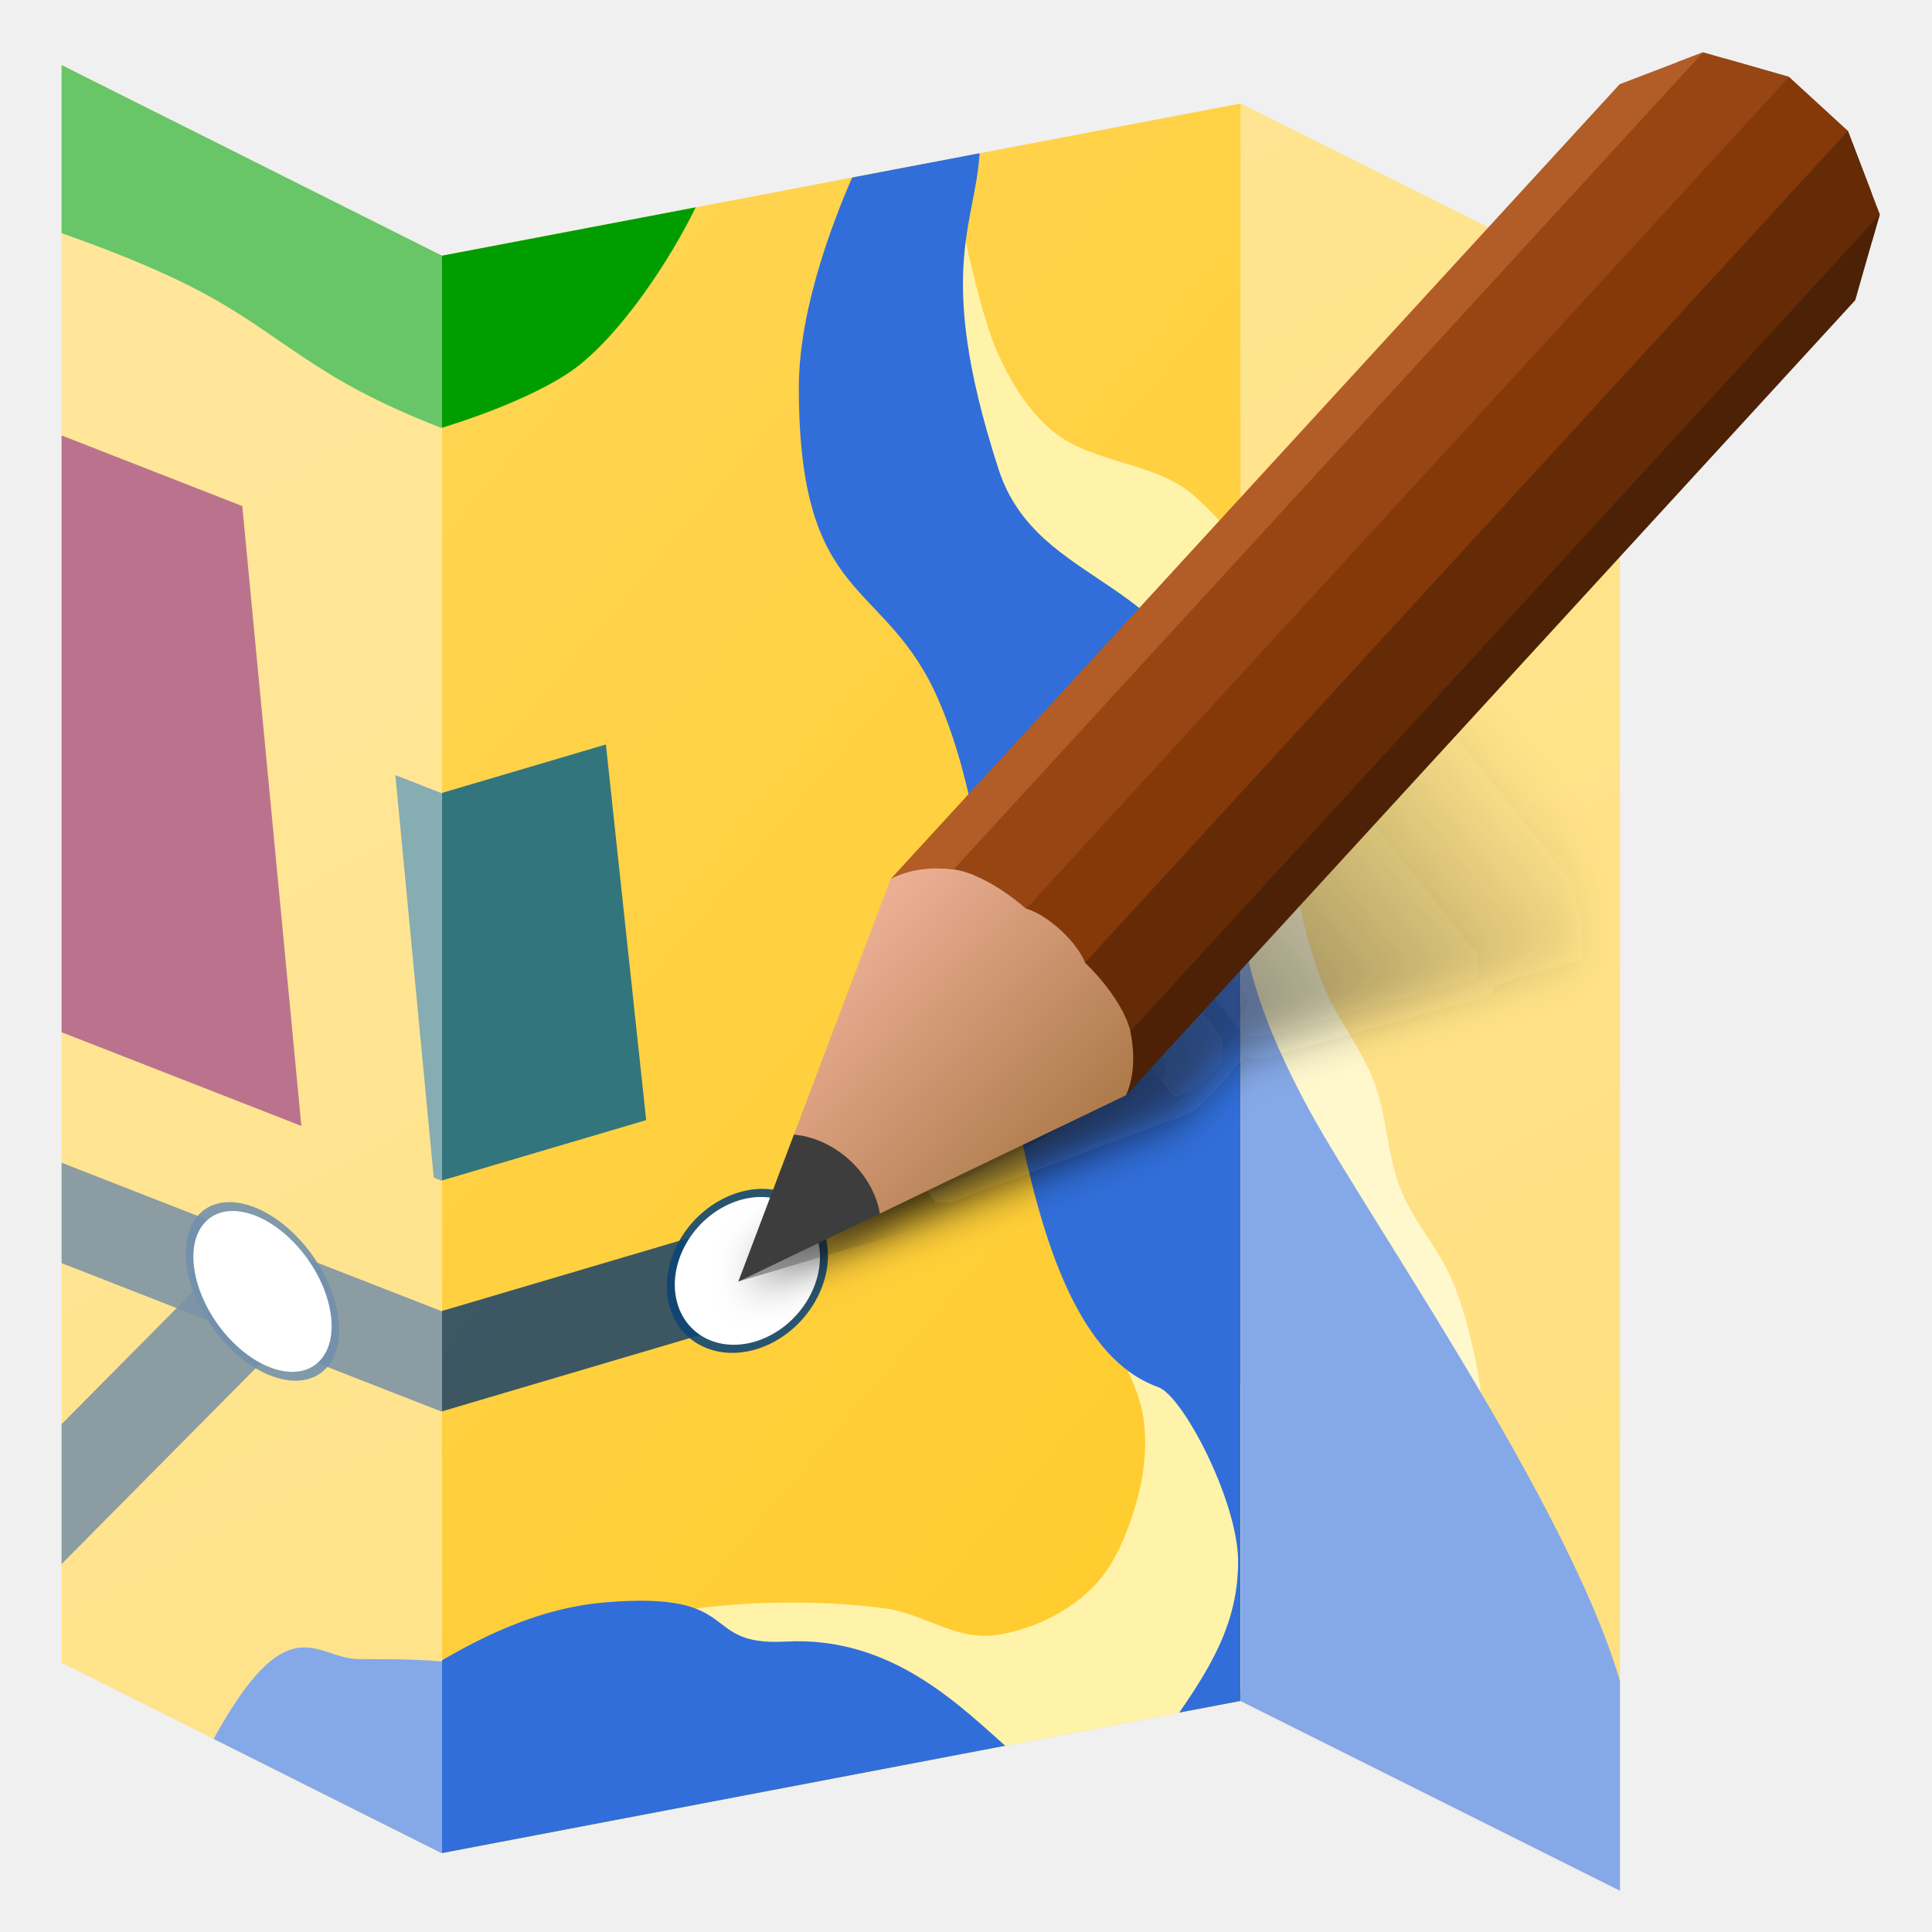
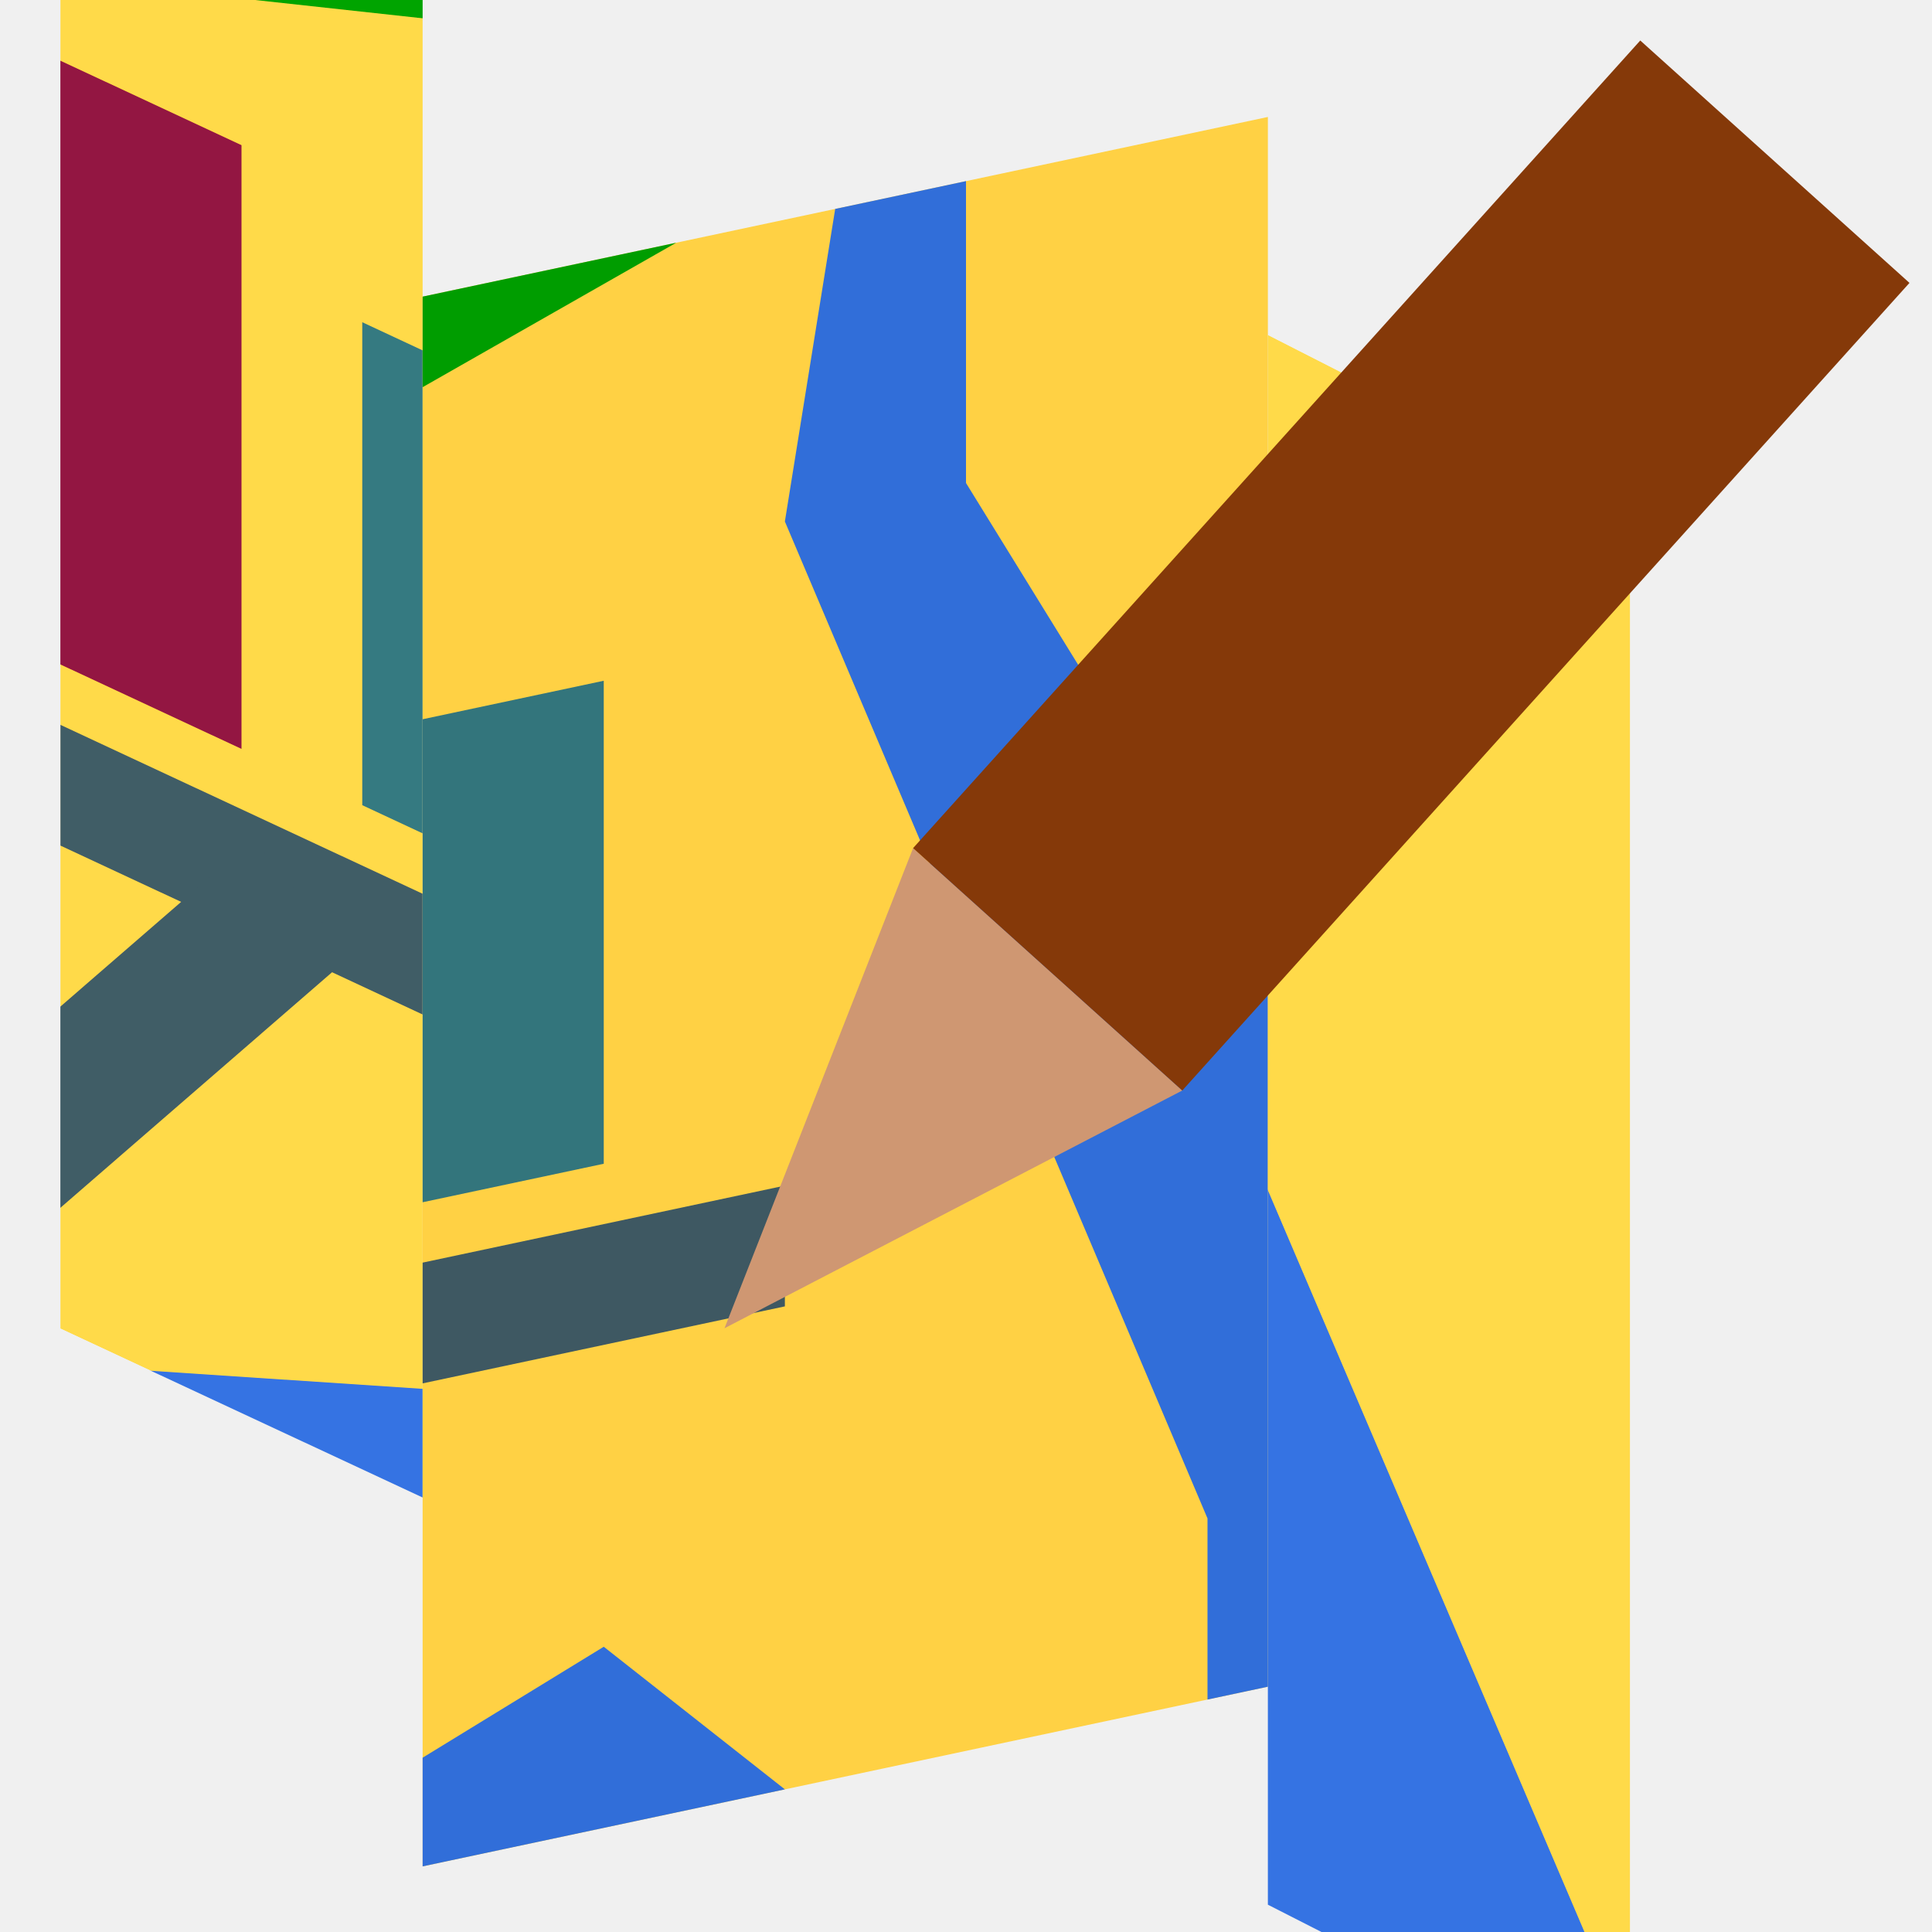
- <svg xmlns="http://www.w3.org/2000/svg" viewBox="0 0 1000 1000">
+ <svg xmlns="http://www.w3.org/2000/svg" viewBox="-8 -8 16 16">
  <defs>
-     <linearGradient id="editor-josm-linearGradient3892" x1="716.07" x2="787.83" y1="454.99" y2="219.39" gradientTransform="matrix(.98704 .23824 -.9468 1.3017 230.53 -134.51)" gradientUnits="userSpaceOnUse">
-       <stop offset="0" />
-       <stop stop-color="#3c3c3c" stop-opacity="0" offset="1" />
-     </linearGradient>
-     <filter id="editor-josm-filter4005">
-       <feGaussianBlur stdDeviation="10" />
-     </filter>
-     <linearGradient id="editor-josm-linearGradient4017" x1="455" x2="532.2" y1="690" y2="656.35" gradientTransform="matrix(1.0062 .23807 -.23807 1.0062 94.828 -143.1)" gradientUnits="userSpaceOnUse">
-       <stop stop-opacity=".369" offset="0" />
-       <stop stop-color="#3c3c3c" stop-opacity="0" offset="1" />
-     </linearGradient>
-     <clipPath id="editor-josm-clipPath3411">
-       <path d="m1320 320c15 5 25 20 25 20 10 15 10 40 10 40 5 10 5 30 0 40 0 0 0 25-10 40 0 0-10 15-25 20h540l40-20 20-40v-40l-20-40-40-20z" />
+     <clipPath id="editor-josm-map-fold1">
+       <rect x="-6.5" y="-6.5" width="3" height="13" />
    </clipPath>
-     <clipPath id="editor-josm-clipPath3446">
-       <path d="m1320 320-200 80 200 80 60-20v-120z" />
+     <clipPath id="editor-josm-map-fold2">
+       <rect x="-3.5" y="-6.5" width="7" height="13" />
    </clipPath>
-     <clipPath id="editor-josm-clipPath5203">
-       <rect x="80" y="140" width="800" height="800" />
+     <clipPath id="editor-josm-map-fold3">
+       <rect x="3.5" y="-6.5" width="3" height="13" />
    </clipPath>
-     <clipPath id="editor-josm-clipPath9081">
-       <rect transform="matrix(.98233 .18717 0 1 0 0)" x="255.85" y="-55.827" width="427.56" height="1040" />
-     </clipPath>
-     <clipPath id="editor-josm-clipPath9114">
-       <path d="m31.923 874.34 200.04 100.23 419.97-80.09 199.44 99.734v-840.06l-199.44-99.73-419.97 80.091-200.04-100.23z" />
-     </clipPath>
-     <clipPath id="editor-josm-clipPath9126">
-       <path d="m24.202 100.97 225.77 18.969 9.935 7.237 4.92 812.94-14.817 19.843-225.81 112.71z" />
-     </clipPath>
-     <clipPath id="editor-josm-clipPath9132">
-       <path d="m670.56 120.09 220.5-38.478-6.607 882.19-213.89-3.613-16.826-7.458-3.196-803.02z" />
-     </clipPath>
-     <linearGradient id="editor-josm-linearGradient9261" x1="146.47" x2="826.26" y1="211.9" y2="900.62" gradientUnits="userSpaceOnUse">
-       <stop stop-color="#ffd555" offset="0" />
-       <stop stop-color="#ffcb27" offset="1" />
-     </linearGradient>
-     <linearGradient id="editor-josm-linearGradient9439" x1="1240" x2="1240" y1="480" y2="320" gradientUnits="userSpaceOnUse">
-       <stop stop-color="#ad7a4a" offset="0" />
-       <stop stop-color="#edb096" offset="1" />
-     </linearGradient>
-     <g id="editor-josm-map" transform="matrix(1.0501 0 0 1.0501 -44.07 -27.074)" clip-path="url(#editor-josm-clipPath5203)">
-       <path d="m80 140v800h800v-800h-533.33z" fill="url(#editor-josm-linearGradient9261)" />
-       <path d="m531.5 222.5 15 92 35 55.5 70 68 12.5 59.5 38 206.5 49 69 58.257-28.161s-2.186-22.553-4.946-33.497c-3.073-12.186-6.557-24.564-12.837-35.45-6.768-11.733-19.666-19.213-26.147-31.107-8.225-15.095-7.377-33.969-15.183-49.285-6.718-13.182-20.046-22.257-26.644-35.5-9.126-18.319-13.796-38.786-17-59-4.621-29.153 5.021-60.094-3-88.5-8.437-29.882-24.655-58.45-46-81-19.069-20.145-50.438-25.333-70-45-11.836-11.9-20.345-27.092-27-42.5-11.185-25.894-20.895-82-20.895-82l-12.105-4zm-191.75 616.43s63.309 0.964 94.581 5.343c23.45 3.284 46.793 8.261 69.296 15.627 18.808 6.157 34.679 22.427 54.426 23.716 16.721 1.091 35.08-3.628 48.304-13.919 11.784-9.171 18.18-24.415 22.596-38.679 4.405-14.228 5.799-29.902 3.201-44.569-4.006-22.613-28.243-62.841-28.243-62.841l107.44 79.811-16 127.22-41.559 11.355-93.244 1-218.56-23.598z" fill="#fff3aa" />
-       <path d="m550.71 133.99-61.414 0.707c-10 20-29.293 64.072-29.293 105.3 0 110 43.061 102.8 70 170 26.924 67.167 25.747 148.73 40 220 10 50 26.769 121.42 70 145 12.415 6.772 40 65 40 95 0 31.181-14.254 51.281-32.71 74l235.71-2 3-83c-10-80-136-189-170.28-233.28-48.427-62.554-31.486-96.719-45.719-170.72-16.322-84.86-90.308-90.354-110-155-33.636-110.42-9.293-126.01-9.293-166.01zm-187.79 696.02c-47.495-5.025-87.293 15.056-126.93 33.75-22.567 10.642-36.972-11.182-77.421 79.236l408.48 1c-25.217-26.943-59.673-69.761-113.61-77.117-44.093-6.013-19.929-29.401-90.515-36.868z" fill="#316ed9" />
-       <path d="m410.16 136.5c-10 20-34.115 55.17-59.539 71.06-24.626 15.391-90.258 24.027-128.91 19.938-45.235-4.785-54.207-16.326-147.71-2.51l3-88.988z" fill="#009d00" />
-       <rect transform="rotate(-5.9986)" x="-125.68" y="332" width="266.73" height="297.25" fill="#8c133f" />
-       <rect transform="rotate(-5.9986)" x="211.04" y="436.22" width="108.51" height="193.02" ry="0" fill="#33757c" />
-       <path d="m-23.249 725.65 457.48-48.083" fill="none" stroke="#234868" stroke-opacity=".879" stroke-width="50" />
-       <path d="m19.638 942.35 165.96-238.66" fill="none" stroke="#234868" stroke-opacity=".879" stroke-width="40" />
-       <path d="m220.71 694.29c5.194 19.388-6.311 39.315-25.699 44.51-19.388 5.194-39.315-6.312-44.51-25.699-5.194-19.388 6.311-39.315 25.699-44.51 19.388-5.194 39.315 6.311 44.51 25.699z" fill="#fff" stroke="#0d4474" stroke-linecap="round" stroke-linejoin="round" stroke-opacity=".879" stroke-width="8" style="paint-order:stroke fill markers" />
-       <path d="m469.34 668.16c5.194 19.388-6.312 39.315-25.699 44.51-19.388 5.194-39.315-6.312-44.51-25.699-5.194-19.388 6.312-39.315 25.699-44.51 19.388-5.194 39.315 6.312 44.51 25.699z" fill="#fff" stroke="#0d4474" stroke-linecap="round" stroke-linejoin="round" stroke-opacity=".879" stroke-width="8" style="paint-order:stroke fill markers" />
+     <g id="editor-josm-map">
+       <rect x="-6.5" y="-6.5" width="13" height="13" fill="#ffd144" />
+       <line x1="-6.5" y1="2" x2="-.5" y2="2" stroke="#3e5862" />
+       <line x1="-7.5" y1="6" x2="-4.5" y2="2" stroke="#3e5862" />
+       <polygon points="-7 -4.5, 0 -7, -7 -7" fill="#009d00" />
+       <rect x="-7" y="-4" width="2" height="5" fill="#8c133f" />
+       <rect x="-4" y="-3" width="2" height="4" fill="#33757c" />
+       <polygon points="0 -7, 1 -7, 1 -4, 7 7, 3 7, 3 5, -.5 -4" fill="#316ed9" />
+       <polygon points="-7 7, -2 5, 0 7" fill="#316ed9" />
    </g>
  </defs>
-   <use transform="matrix(.93735 .46871 0 .98421 13.567 -378.78)" clip-path="url(#editor-josm-clipPath9132)" href="#editor-josm-map" />
-   <use transform="matrix(.93735 .46968 0 .98421 -5.5112 -103.04)" clip-path="url(#editor-josm-clipPath9126)" href="#editor-josm-map" />
-   <use transform="matrix(.98421 -.18753 0 .98421 -18.576 61.421)" clip-path="url(#editor-josm-clipPath9081)" href="#editor-josm-map" />
-   <path transform="matrix(.98421 0 0 .98421 .50408 .023626)" d="m31.074 33.33-0.32 842.49 201.21 100.42v-843.52zm620.77 20.744v843.93l202.14 98.428-1.315-843.29z" clip-path="url(#editor-josm-clipPath9114)" fill="#fff" fill-opacity=".409" />
-   <path transform="matrix(1.0219 .16971 -.15751 1.02 2.6685 -114.58)" d="m572.1 580.75-95.569 102.6 204.98-117.81 25.757-36.294 161.97-75.173-34.804-178.53-170.78 127.79z" fill="url(#editor-josm-linearGradient3892)" filter="url(#editor-josm-filter4005)" />
-   <path d="m382.15 663.32 195.91-58.147-3.436-48.982z" fill="url(#editor-josm-linearGradient4017)" />
-   <g transform="matrix(.69887 -.76199 .76199 .69887 -433.6 1430.4) translate(-40,-320)">
-     <path d="m1320 320-126.92 50.767-31.082 21.733-42 7.5 41.772 3.259 31.203 25.931 127.03 50.81 60-20v-120z" fill="url(#editor-josm-linearGradient9439)" />
-     <g clip-path="url(#editor-josm-clipPath3411)">
-       <path d="m1280 350v100h660v-100z" fill="#853909" />
-       <path d="m1940 380v-40l-85-10h-480l-95 10v40z" fill="#974613" />
-       <path d="m1940 420v40l-85 10h-495l-80-10v-40z" fill="#642b06" />
-       <path d="m1280 320v20h660v-20z" fill="#b25c28" />
-       <path d="m1280 460v20h660v-20z" fill="#4d2105" />
-     </g>
-     <path d="m1115 400 65-40c30 15 30 65 0 80z" clip-path="url(#editor-josm-clipPath3446)" fill="#3d3d3d" />
+   <use href="#editor-josm-map" x="-1" clip-path="url(#editor-josm-map-fold1)" transform="skewY(25)" transform-origin="-6.5 0" filter="brightness(1.1)" />
+   <use href="#editor-josm-map" x="-1" clip-path="url(#editor-josm-map-fold2)" transform="skewY(-12)" />
+   <use href="#editor-josm-map" x="-1" clip-path="url(#editor-josm-map-fold3)" transform="skewY(27)" transform-origin="3.5 0" filter="brightness(1.1)" />
+   <g transform="translate(-2 3) rotate(-48)">
+     <polygon points="0 0, 4 -1.5, 4 1.5" fill="#cf9772" />
+     <rect x="4" y="-1.5" width="9" height="3" fill="#853909" />
  </g>
</svg>
